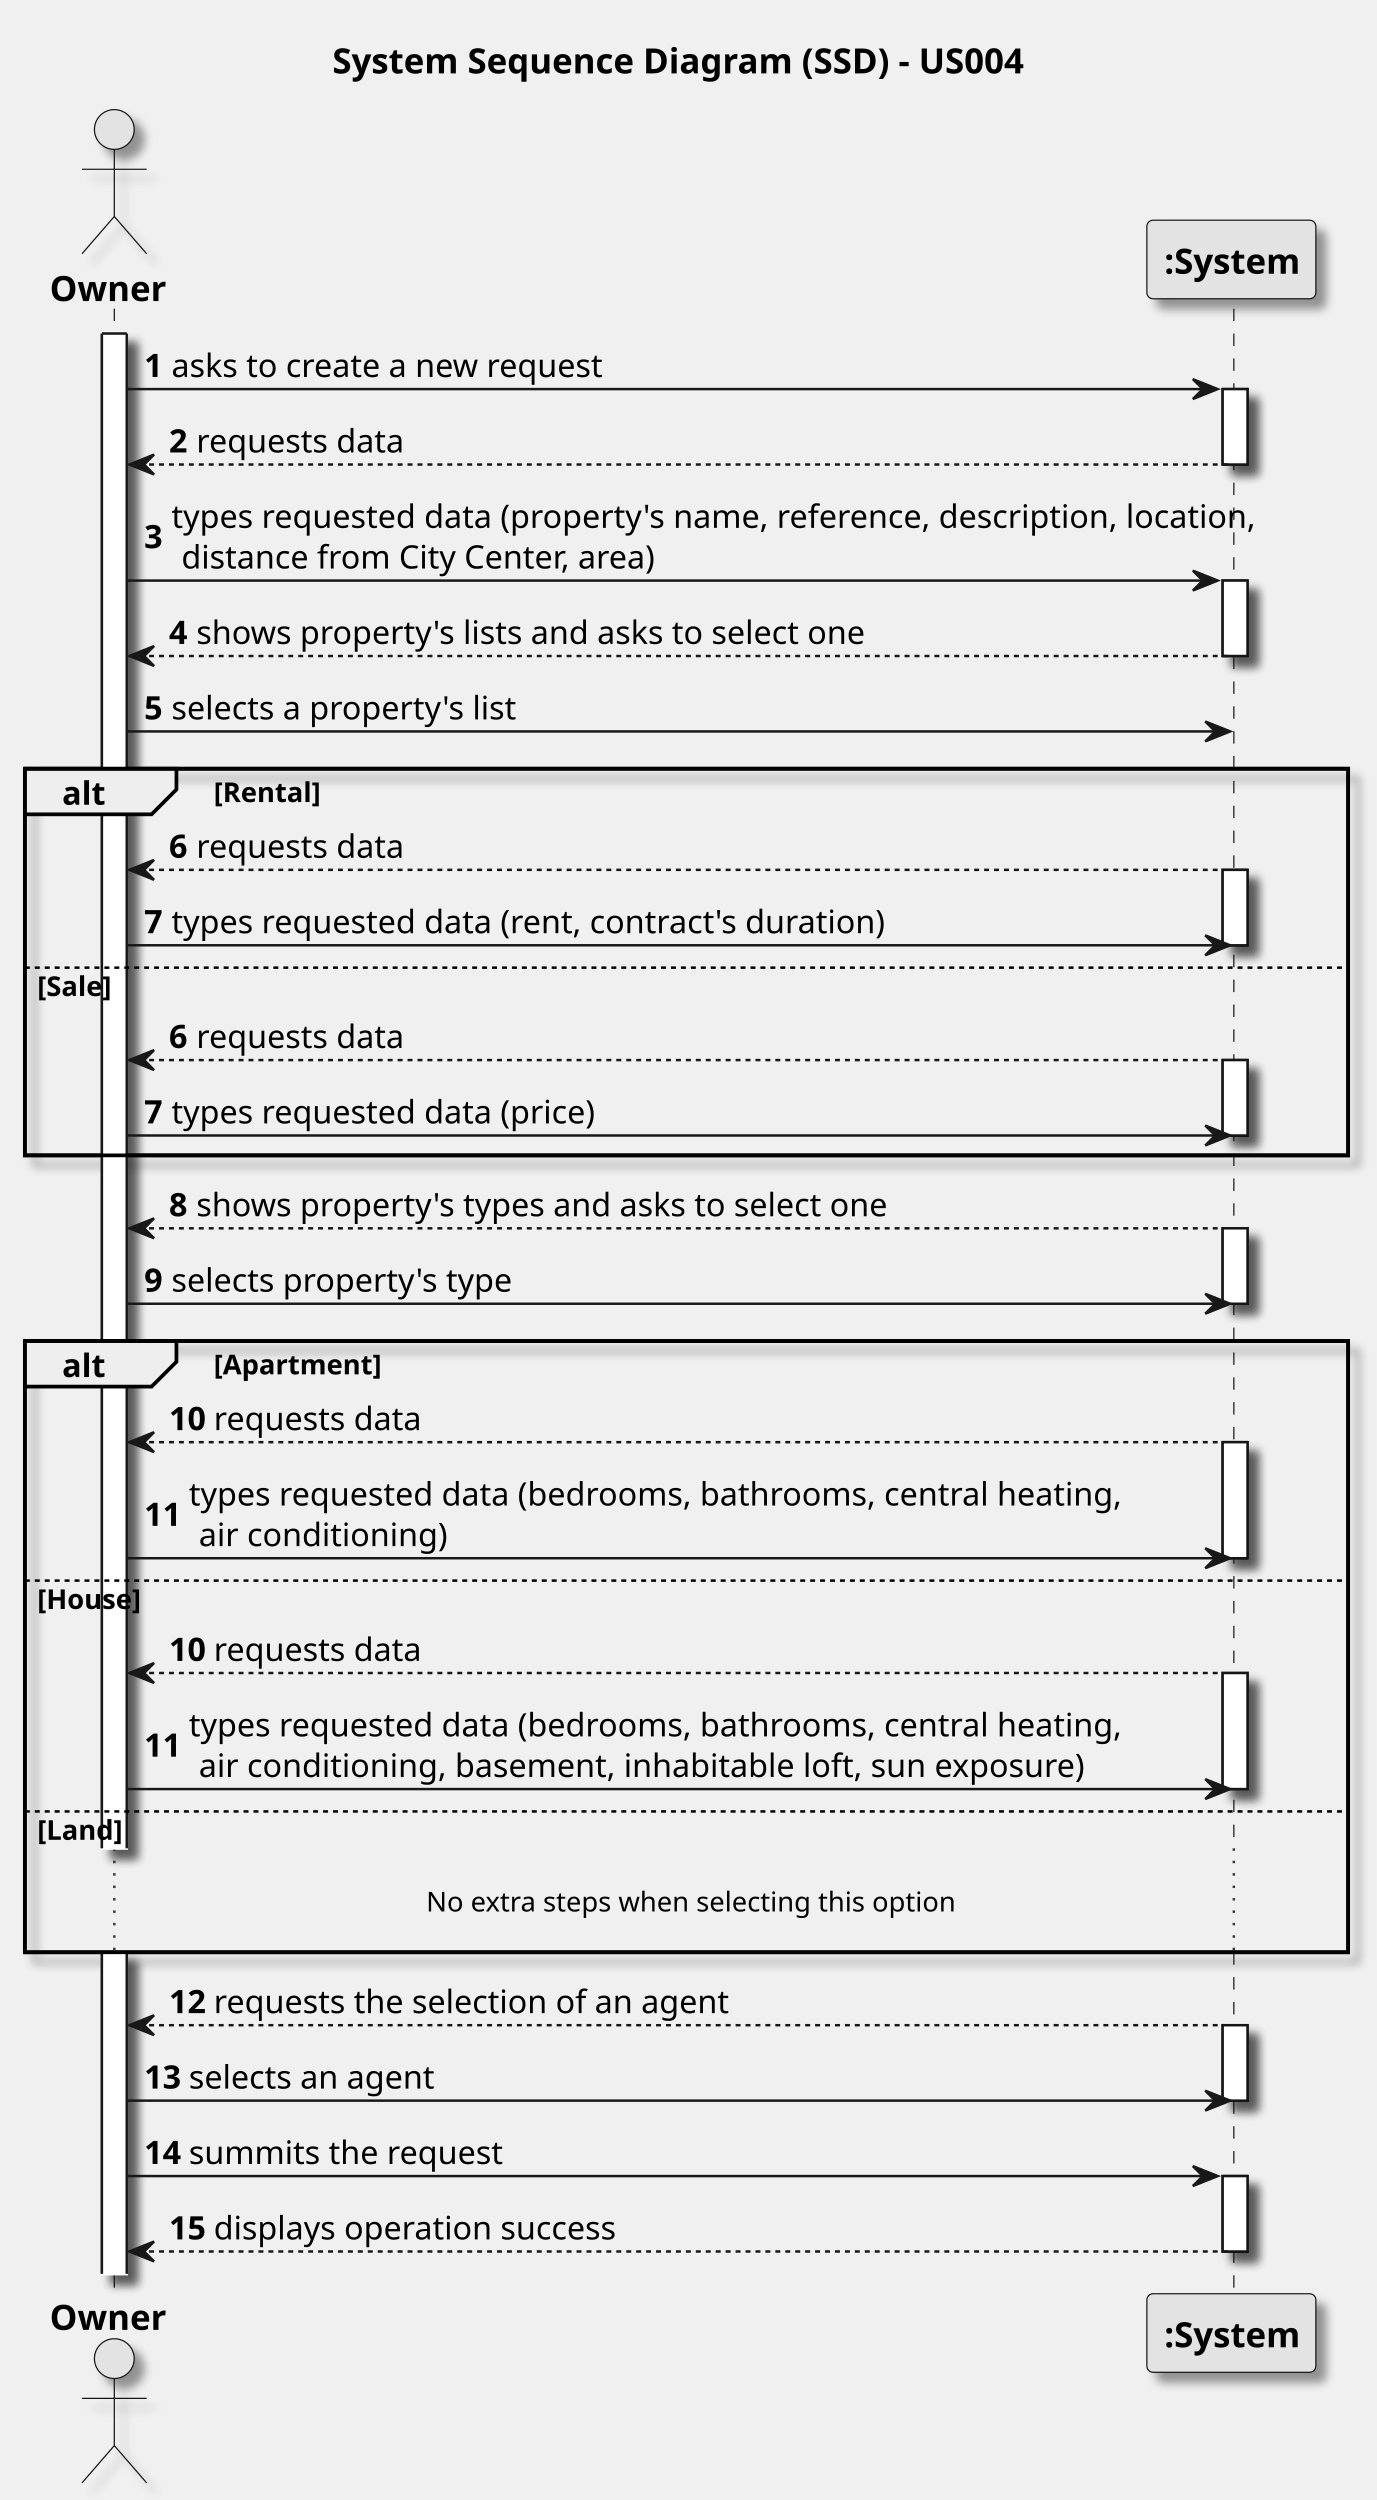
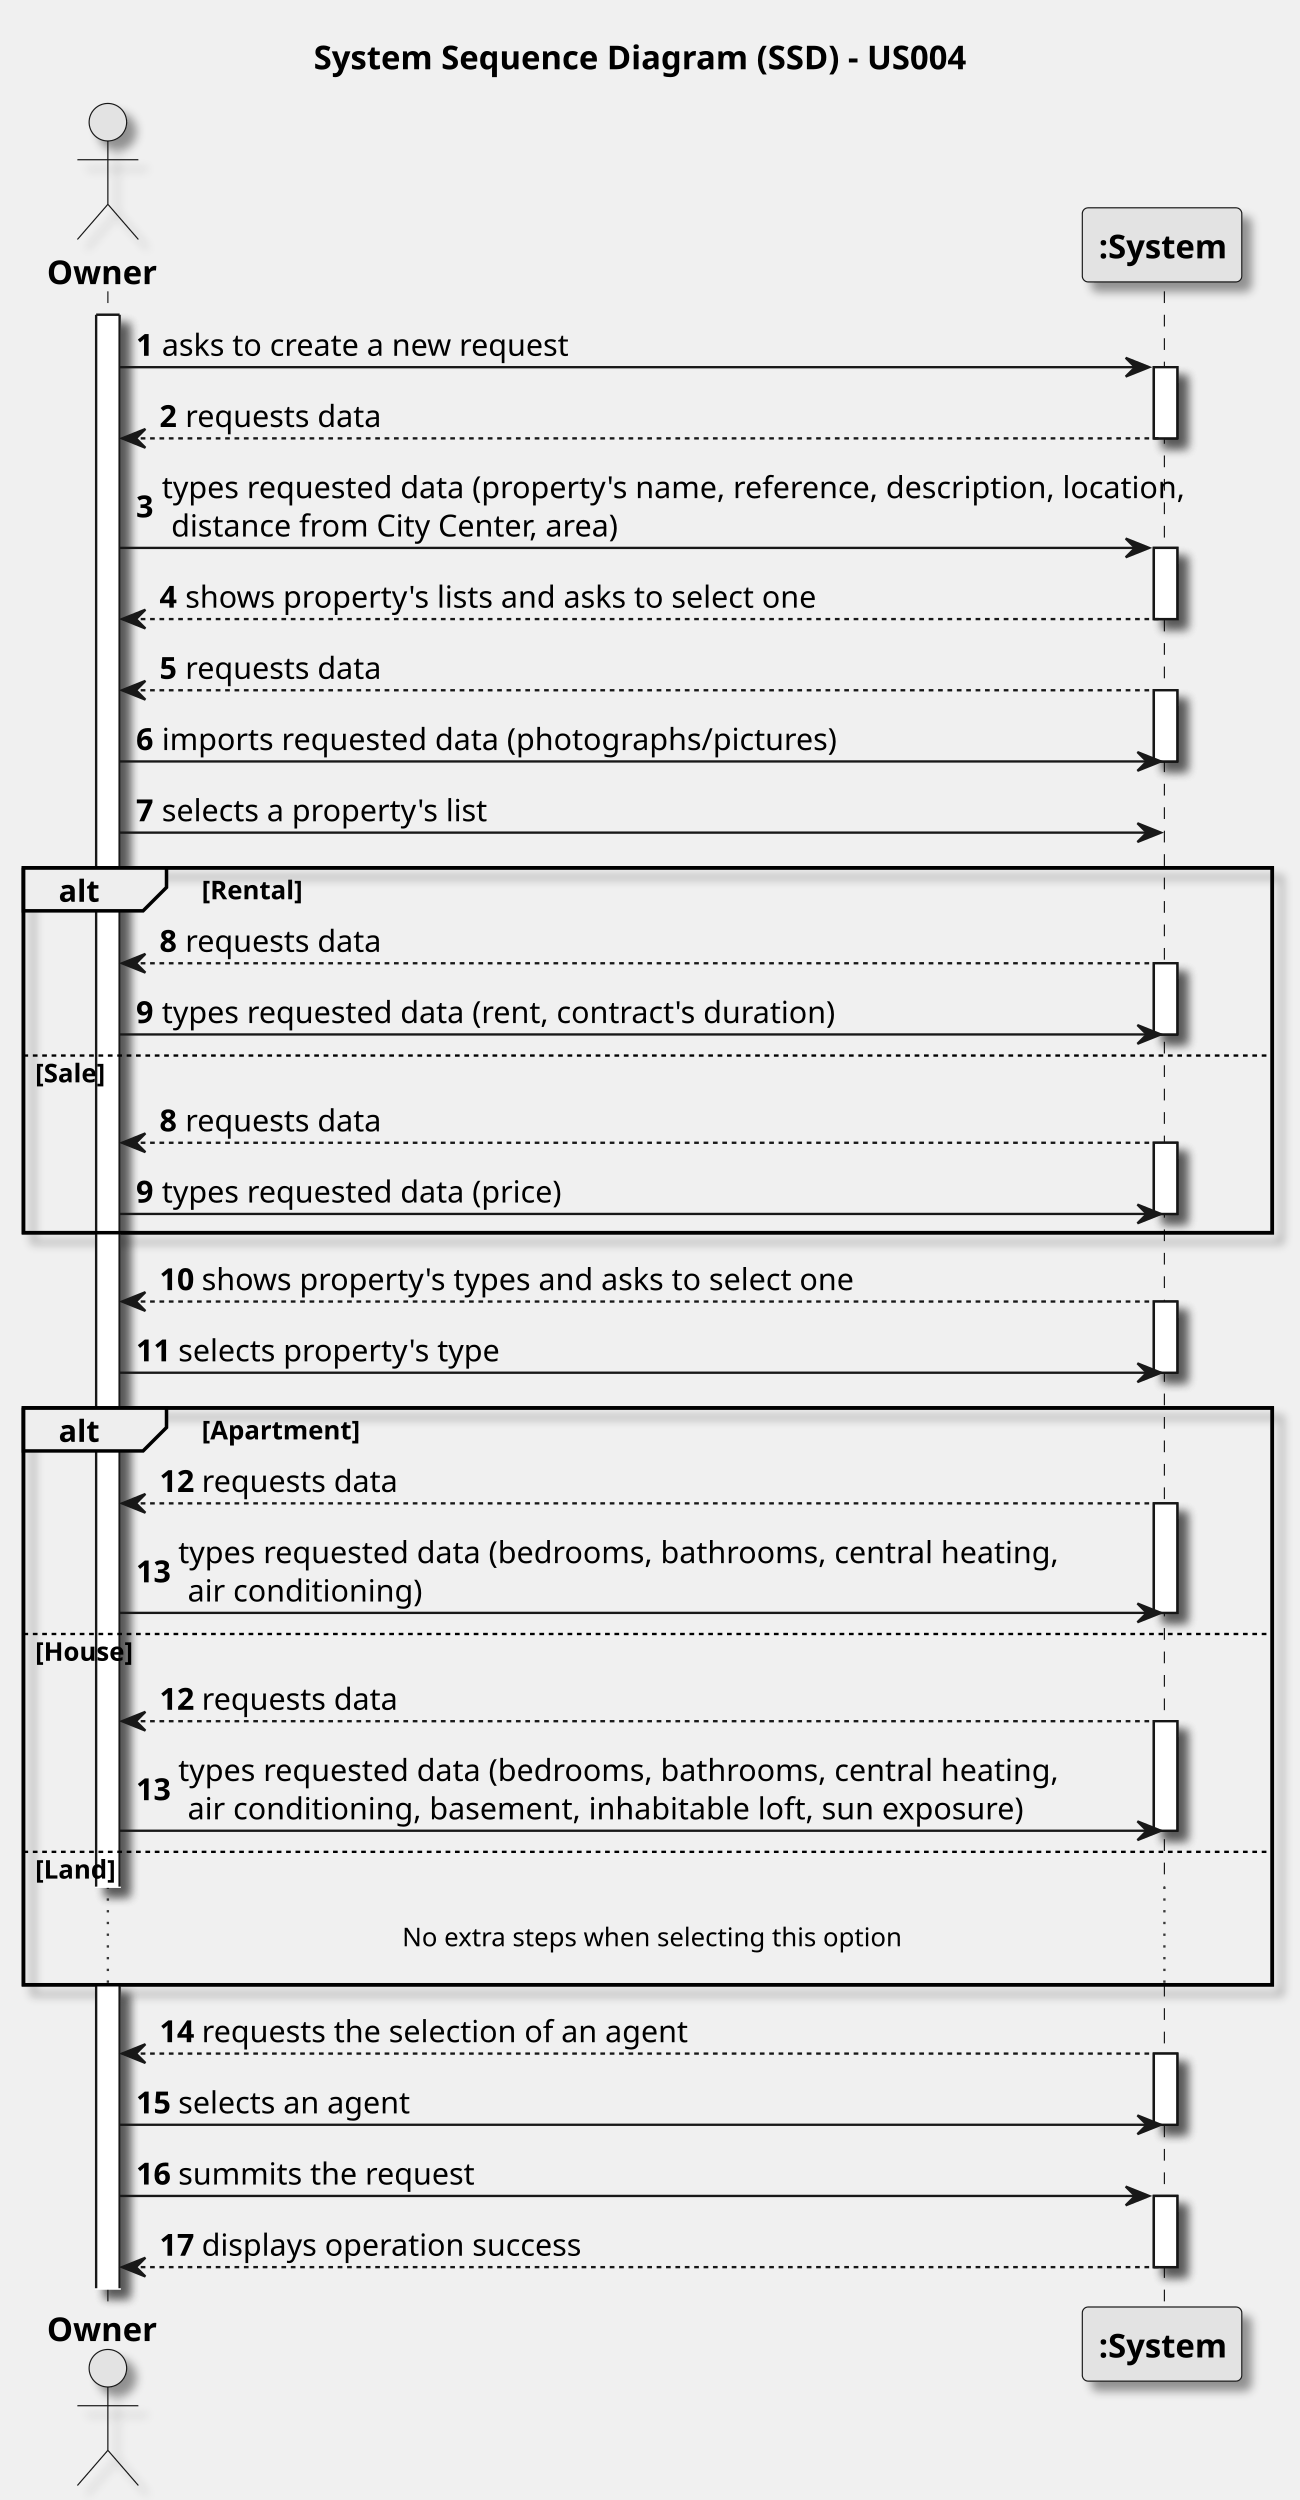
- <svg xmlns="http://www.w3.org/2000/svg" contentStyleType="text/css" height="1006px" preserveAspectRatio="none" style="width:554px;height:1006px;background:#FFFFFF;" version="1.1" viewBox="0 0 554 1006" width="554px" zoomAndPan="magnify">
+ <svg xmlns="http://www.w3.org/2000/svg" contentStyleType="text/css" height="1066px" preserveAspectRatio="none" style="width:554px;height:1066px;background:#FFFFFF;" version="1.1" viewBox="0 0 554 1066" width="554px" zoomAndPan="magnify">
  <defs>
-     <filter height="300%" id="f6d20ltbcani1" width="300%" x="-1" y="-1">
+     <filter height="300%" id="f1ovipc9csqsng" width="300%" x="-1" y="-1">
      <feGaussianBlur result="blurOut" stdDeviation="2.0" />
      <feColorMatrix in="blurOut" result="blurOut2" type="matrix" values="0 0 0 0 0 0 0 0 0 0 0 0 0 0 0 0 0 0 .4 0" />
      <feOffset dx="4.0" dy="4.0" in="blurOut2" result="blurOut3" />
      <feBlend in="SourceGraphic" in2="blurOut3" mode="normal" />
    </filter>
  </defs>
  <g>
    <text fill="#000000" font-family="sans-serif" font-size="14" font-weight="bold" lengthAdjust="spacing" textLength="284" x="133.75" y="29.533">System Sequence Diagram (SSD) - US004</text>
-     <rect fill="#FFFFFF" filter="url(#f6d20ltbcani1)" height="609.539" style="stroke:#FFFFFF;stroke-width:1.0;" width="10" x="41" y="134.219" />
-     <line style="stroke:#181818;stroke-width:1.0;" x1="41" x2="41" y1="134.219" y2="743.758" />
-     <line style="stroke:#181818;stroke-width:1.0;" x1="51" x2="51" y1="134.219" y2="743.758" />
+     <rect fill="#FFFFFF" filter="url(#f1ovipc9csqsng)" height="670.242" style="stroke:#FFFFFF;stroke-width:1.0;" width="10" x="41" y="134.219" />
+     <line style="stroke:#181818;stroke-width:1.0;" x1="41" x2="41" y1="134.219" y2="804.461" />
+     <line style="stroke:#181818;stroke-width:1.0;" x1="51" x2="51" y1="134.219" y2="804.461" />
    <line style="stroke:#181818;stroke-width:1.0;" x1="41" x2="51" y1="134.219" y2="134.219" />
-     <rect fill="#FFFFFF" filter="url(#f6d20ltbcani1)" height="129.406" style="stroke:#FFFFFF;stroke-width:1.0;" width="10" x="41" y="785.594" />
-     <line style="stroke:#181818;stroke-width:1.0;" x1="41" x2="41" y1="785.594" y2="915" />
-     <line style="stroke:#181818;stroke-width:1.0;" x1="51" x2="51" y1="785.594" y2="915" />
-     <rect fill="#FFFFFF" filter="url(#f6d20ltbcani1)" height="30.352" style="stroke:#181818;stroke-width:1.0;" width="10" x="492" y="156.57" />
-     <rect fill="#FFFFFF" filter="url(#f6d20ltbcani1)" height="30.352" style="stroke:#181818;stroke-width:1.0;" width="10" x="492" y="233.625" />
-     <rect fill="#FFFFFF" filter="url(#f6d20ltbcani1)" height="30.352" style="stroke:#181818;stroke-width:1.0;" width="10" x="492" y="350.031" />
-     <rect fill="#FFFFFF" filter="url(#f6d20ltbcani1)" height="30.352" style="stroke:#181818;stroke-width:1.0;" width="10" x="492" y="426.57" />
-     <rect fill="#FFFFFF" filter="url(#f6d20ltbcani1)" height="30.352" style="stroke:#181818;stroke-width:1.0;" width="10" x="492" y="494.273" />
-     <rect fill="#FFFFFF" filter="url(#f6d20ltbcani1)" height="46.703" style="stroke:#181818;stroke-width:1.0;" width="10" x="492" y="580.328" />
-     <rect fill="#FFFFFF" filter="url(#f6d20ltbcani1)" height="46.703" style="stroke:#181818;stroke-width:1.0;" width="10" x="492" y="673.219" />
-     <rect fill="#FFFFFF" filter="url(#f6d20ltbcani1)" height="30.352" style="stroke:#181818;stroke-width:1.0;" width="10" x="492" y="814.945" />
-     <rect fill="#FFFFFF" filter="url(#f6d20ltbcani1)" height="30.352" style="stroke:#181818;stroke-width:1.0;" width="10" x="492" y="875.648" />
-     <rect fill="none" filter="url(#f6d20ltbcani1)" height="155.594" style="stroke:#000000;stroke-width:1.5;" width="532.5" x="10" y="309.328" />
-     <rect fill="none" filter="url(#f6d20ltbcani1)" height="245.969" style="stroke:#000000;stroke-width:1.5;" width="532.5" x="10" y="539.625" />
-     <line style="stroke:#181818;stroke-width:0.5;stroke-dasharray:5.0,5.0;" x1="46" x2="46" y1="124.219" y2="743.758" />
-     <line style="stroke:#383838;stroke-width:1.0;stroke-dasharray:1.0,4.0;" x1="46" x2="46" y1="743.758" y2="785.594" />
-     <line style="stroke:#181818;stroke-width:0.5;stroke-dasharray:5.0,5.0;" x1="46" x2="46" y1="785.594" y2="924" />
-     <line style="stroke:#181818;stroke-width:0.5;stroke-dasharray:5.0,5.0;" x1="496.5" x2="496.5" y1="124.219" y2="743.758" />
-     <line style="stroke:#383838;stroke-width:1.0;stroke-dasharray:1.0,4.0;" x1="496.5" x2="496.5" y1="743.758" y2="785.594" />
-     <line style="stroke:#181818;stroke-width:0.5;stroke-dasharray:5.0,5.0;" x1="496.5" x2="496.5" y1="785.594" y2="924" />
+     <rect fill="#FFFFFF" filter="url(#f1ovipc9csqsng)" height="129.406" style="stroke:#FFFFFF;stroke-width:1.0;" width="10" x="41" y="846.297" />
+     <line style="stroke:#181818;stroke-width:1.0;" x1="41" x2="41" y1="846.297" y2="975.703" />
+     <line style="stroke:#181818;stroke-width:1.0;" x1="51" x2="51" y1="846.297" y2="975.703" />
+     <rect fill="#FFFFFF" filter="url(#f1ovipc9csqsng)" height="30.352" style="stroke:#181818;stroke-width:1.0;" width="10" x="492" y="156.57" />
+     <rect fill="#FFFFFF" filter="url(#f1ovipc9csqsng)" height="30.352" style="stroke:#181818;stroke-width:1.0;" width="10" x="492" y="233.625" />
+     <rect fill="#FFFFFF" filter="url(#f1ovipc9csqsng)" height="30.352" style="stroke:#181818;stroke-width:1.0;" width="10" x="492" y="294.328" />
+     <rect fill="#FFFFFF" filter="url(#f1ovipc9csqsng)" height="30.352" style="stroke:#181818;stroke-width:1.0;" width="10" x="492" y="410.734" />
+     <rect fill="#FFFFFF" filter="url(#f1ovipc9csqsng)" height="30.352" style="stroke:#181818;stroke-width:1.0;" width="10" x="492" y="487.273" />
+     <rect fill="#FFFFFF" filter="url(#f1ovipc9csqsng)" height="30.352" style="stroke:#181818;stroke-width:1.0;" width="10" x="492" y="554.977" />
+     <rect fill="#FFFFFF" filter="url(#f1ovipc9csqsng)" height="46.703" style="stroke:#181818;stroke-width:1.0;" width="10" x="492" y="641.031" />
+     <rect fill="#FFFFFF" filter="url(#f1ovipc9csqsng)" height="46.703" style="stroke:#181818;stroke-width:1.0;" width="10" x="492" y="733.922" />
+     <rect fill="#FFFFFF" filter="url(#f1ovipc9csqsng)" height="30.352" style="stroke:#181818;stroke-width:1.0;" width="10" x="492" y="875.648" />
+     <rect fill="#FFFFFF" filter="url(#f1ovipc9csqsng)" height="30.352" style="stroke:#181818;stroke-width:1.0;" width="10" x="492" y="936.352" />
+     <rect fill="none" filter="url(#f1ovipc9csqsng)" height="155.594" style="stroke:#000000;stroke-width:1.5;" width="532.5" x="10" y="370.031" />
+     <rect fill="none" filter="url(#f1ovipc9csqsng)" height="245.969" style="stroke:#000000;stroke-width:1.5;" width="532.5" x="10" y="600.328" />
+     <line style="stroke:#181818;stroke-width:0.5;stroke-dasharray:5.0,5.0;" x1="46" x2="46" y1="124.219" y2="804.461" />
+     <line style="stroke:#383838;stroke-width:1.0;stroke-dasharray:1.0,4.0;" x1="46" x2="46" y1="804.461" y2="846.297" />
+     <line style="stroke:#181818;stroke-width:0.5;stroke-dasharray:5.0,5.0;" x1="46" x2="46" y1="846.297" y2="984.703" />
+     <line style="stroke:#181818;stroke-width:0.5;stroke-dasharray:5.0,5.0;" x1="496.5" x2="496.5" y1="124.219" y2="804.461" />
+     <line style="stroke:#383838;stroke-width:1.0;stroke-dasharray:1.0,4.0;" x1="496.5" x2="496.5" y1="804.461" y2="846.297" />
+     <line style="stroke:#181818;stroke-width:0.5;stroke-dasharray:5.0,5.0;" x1="496.5" x2="496.5" y1="846.297" y2="984.703" />
    <text fill="#000000" font-family="sans-serif" font-size="14" font-weight="bold" lengthAdjust="spacing" textLength="46" x="20" y="121.143">Owner</text>
-     <ellipse cx="46" cy="52.109" fill="#E3E3E3" filter="url(#f6d20ltbcani1)" rx="8" ry="8" style="stroke:#181818;stroke-width:0.5;" />
-     <path d="M46,60.109 L46,87.109 M33,68.109 L59,68.109 M46,87.109 L33,102.109 M46,87.109 L59,102.109 " fill="none" filter="url(#f6d20ltbcani1)" style="stroke:#181818;stroke-width:0.5;" />
-     <text fill="#000000" font-family="sans-serif" font-size="14" font-weight="bold" lengthAdjust="spacing" textLength="46" x="20" y="937.533">Owner</text>
-     <ellipse cx="46" cy="949.109" fill="#E3E3E3" filter="url(#f6d20ltbcani1)" rx="8" ry="8" style="stroke:#181818;stroke-width:0.5;" />
-     <path d="M46,957.109 L46,984.109 M33,965.109 L59,965.109 M46,984.109 L33,999.109 M46,984.109 L59,999.109 " fill="none" filter="url(#f6d20ltbcani1)" style="stroke:#181818;stroke-width:0.5;" />
-     <rect fill="#E3E3E3" filter="url(#f6d20ltbcani1)" height="31.609" rx="2.5" ry="2.5" style="stroke:#181818;stroke-width:0.5;" width="68" x="461.5" y="88.609" />
+     <ellipse cx="46" cy="52.109" fill="#E3E3E3" filter="url(#f1ovipc9csqsng)" rx="8" ry="8" style="stroke:#181818;stroke-width:0.5;" />
+     <path d="M46,60.109 L46,87.109 M33,68.109 L59,68.109 M46,87.109 L33,102.109 M46,87.109 L59,102.109 " fill="none" filter="url(#f1ovipc9csqsng)" style="stroke:#181818;stroke-width:0.5;" />
+     <text fill="#000000" font-family="sans-serif" font-size="14" font-weight="bold" lengthAdjust="spacing" textLength="46" x="20" y="998.236">Owner</text>
+     <ellipse cx="46" cy="1009.812" fill="#E3E3E3" filter="url(#f1ovipc9csqsng)" rx="8" ry="8" style="stroke:#181818;stroke-width:0.5;" />
+     <path d="M46,1017.812 L46,1044.812 M33,1025.812 L59,1025.812 M46,1044.812 L33,1059.812 M46,1044.812 L59,1059.812 " fill="none" filter="url(#f1ovipc9csqsng)" style="stroke:#181818;stroke-width:0.5;" />
+     <rect fill="#E3E3E3" filter="url(#f1ovipc9csqsng)" height="31.609" rx="2.5" ry="2.5" style="stroke:#181818;stroke-width:0.5;" width="68" x="461.5" y="88.609" />
    <text fill="#000000" font-family="sans-serif" font-size="14" font-weight="bold" lengthAdjust="spacing" textLength="54" x="468.5" y="110.143">:System</text>
-     <rect fill="#E3E3E3" filter="url(#f6d20ltbcani1)" height="31.609" rx="2.5" ry="2.5" style="stroke:#181818;stroke-width:0.5;" width="68" x="461.5" y="923" />
-     <text fill="#000000" font-family="sans-serif" font-size="14" font-weight="bold" lengthAdjust="spacing" textLength="54" x="468.5" y="944.533">:System</text>
-     <rect fill="#FFFFFF" filter="url(#f6d20ltbcani1)" height="609.539" style="stroke:#FFFFFF;stroke-width:1.0;" width="10" x="41" y="134.219" />
-     <line style="stroke:#181818;stroke-width:1.0;" x1="41" x2="41" y1="134.219" y2="743.758" />
-     <line style="stroke:#181818;stroke-width:1.0;" x1="51" x2="51" y1="134.219" y2="743.758" />
+     <rect fill="#E3E3E3" filter="url(#f1ovipc9csqsng)" height="31.609" rx="2.5" ry="2.5" style="stroke:#181818;stroke-width:0.5;" width="68" x="461.5" y="983.703" />
+     <text fill="#000000" font-family="sans-serif" font-size="14" font-weight="bold" lengthAdjust="spacing" textLength="54" x="468.5" y="1005.236">:System</text>
+     <rect fill="#FFFFFF" filter="url(#f1ovipc9csqsng)" height="670.242" style="stroke:#FFFFFF;stroke-width:1.0;" width="10" x="41" y="134.219" />
+     <line style="stroke:#181818;stroke-width:1.0;" x1="41" x2="41" y1="134.219" y2="804.461" />
+     <line style="stroke:#181818;stroke-width:1.0;" x1="51" x2="51" y1="134.219" y2="804.461" />
    <line style="stroke:#181818;stroke-width:1.0;" x1="41" x2="51" y1="134.219" y2="134.219" />
-     <rect fill="#FFFFFF" filter="url(#f6d20ltbcani1)" height="129.406" style="stroke:#FFFFFF;stroke-width:1.0;" width="10" x="41" y="785.594" />
-     <line style="stroke:#181818;stroke-width:1.0;" x1="41" x2="41" y1="785.594" y2="915" />
-     <line style="stroke:#181818;stroke-width:1.0;" x1="51" x2="51" y1="785.594" y2="915" />
-     <rect fill="#FFFFFF" filter="url(#f6d20ltbcani1)" height="30.352" style="stroke:#181818;stroke-width:1.0;" width="10" x="492" y="156.57" />
-     <rect fill="#FFFFFF" filter="url(#f6d20ltbcani1)" height="30.352" style="stroke:#181818;stroke-width:1.0;" width="10" x="492" y="233.625" />
-     <rect fill="#FFFFFF" filter="url(#f6d20ltbcani1)" height="30.352" style="stroke:#181818;stroke-width:1.0;" width="10" x="492" y="350.031" />
-     <rect fill="#FFFFFF" filter="url(#f6d20ltbcani1)" height="30.352" style="stroke:#181818;stroke-width:1.0;" width="10" x="492" y="426.57" />
-     <rect fill="#FFFFFF" filter="url(#f6d20ltbcani1)" height="30.352" style="stroke:#181818;stroke-width:1.0;" width="10" x="492" y="494.273" />
-     <rect fill="#FFFFFF" filter="url(#f6d20ltbcani1)" height="46.703" style="stroke:#181818;stroke-width:1.0;" width="10" x="492" y="580.328" />
-     <rect fill="#FFFFFF" filter="url(#f6d20ltbcani1)" height="46.703" style="stroke:#181818;stroke-width:1.0;" width="10" x="492" y="673.219" />
-     <rect fill="#FFFFFF" filter="url(#f6d20ltbcani1)" height="30.352" style="stroke:#181818;stroke-width:1.0;" width="10" x="492" y="814.945" />
-     <rect fill="#FFFFFF" filter="url(#f6d20ltbcani1)" height="30.352" style="stroke:#181818;stroke-width:1.0;" width="10" x="492" y="875.648" />
+     <rect fill="#FFFFFF" filter="url(#f1ovipc9csqsng)" height="129.406" style="stroke:#FFFFFF;stroke-width:1.0;" width="10" x="41" y="846.297" />
+     <line style="stroke:#181818;stroke-width:1.0;" x1="41" x2="41" y1="846.297" y2="975.703" />
+     <line style="stroke:#181818;stroke-width:1.0;" x1="51" x2="51" y1="846.297" y2="975.703" />
+     <rect fill="#FFFFFF" filter="url(#f1ovipc9csqsng)" height="30.352" style="stroke:#181818;stroke-width:1.0;" width="10" x="492" y="156.57" />
+     <rect fill="#FFFFFF" filter="url(#f1ovipc9csqsng)" height="30.352" style="stroke:#181818;stroke-width:1.0;" width="10" x="492" y="233.625" />
+     <rect fill="#FFFFFF" filter="url(#f1ovipc9csqsng)" height="30.352" style="stroke:#181818;stroke-width:1.0;" width="10" x="492" y="294.328" />
+     <rect fill="#FFFFFF" filter="url(#f1ovipc9csqsng)" height="30.352" style="stroke:#181818;stroke-width:1.0;" width="10" x="492" y="410.734" />
+     <rect fill="#FFFFFF" filter="url(#f1ovipc9csqsng)" height="30.352" style="stroke:#181818;stroke-width:1.0;" width="10" x="492" y="487.273" />
+     <rect fill="#FFFFFF" filter="url(#f1ovipc9csqsng)" height="30.352" style="stroke:#181818;stroke-width:1.0;" width="10" x="492" y="554.977" />
+     <rect fill="#FFFFFF" filter="url(#f1ovipc9csqsng)" height="46.703" style="stroke:#181818;stroke-width:1.0;" width="10" x="492" y="641.031" />
+     <rect fill="#FFFFFF" filter="url(#f1ovipc9csqsng)" height="46.703" style="stroke:#181818;stroke-width:1.0;" width="10" x="492" y="733.922" />
+     <rect fill="#FFFFFF" filter="url(#f1ovipc9csqsng)" height="30.352" style="stroke:#181818;stroke-width:1.0;" width="10" x="492" y="875.648" />
+     <rect fill="#FFFFFF" filter="url(#f1ovipc9csqsng)" height="30.352" style="stroke:#181818;stroke-width:1.0;" width="10" x="492" y="936.352" />
    <polygon fill="#181818" points="480,152.57,490,156.57,480,160.57,484,156.57" style="stroke:#181818;stroke-width:1.0;" />
    <line style="stroke:#181818;stroke-width:1.0;" x1="51" x2="486" y1="156.57" y2="156.57" />
    <text fill="#000000" font-family="sans-serif" font-size="13" font-weight="bold" lengthAdjust="spacing" textLength="7" x="58" y="151.714">1</text>
    <text fill="#000000" font-family="sans-serif" font-size="13" lengthAdjust="spacing" textLength="168" x="69" y="151.714">asks to create a new request</text>
    <polygon fill="#181818" points="62,182.922,52,186.922,62,190.922,58,186.922" style="stroke:#181818;stroke-width:1.0;" />
    <line style="stroke:#181818;stroke-width:1.0;stroke-dasharray:2.0,2.0;" x1="56" x2="496" y1="186.922" y2="186.922" />
    <text fill="#000000" font-family="sans-serif" font-size="13" font-weight="bold" lengthAdjust="spacing" textLength="7" x="68" y="182.065">2</text>
    <text fill="#000000" font-family="sans-serif" font-size="13" lengthAdjust="spacing" textLength="79" x="79" y="182.065">requests data</text>
    <polygon fill="#181818" points="480,229.625,490,233.625,480,237.625,484,233.625" style="stroke:#181818;stroke-width:1.0;" />
    <line style="stroke:#181818;stroke-width:1.0;" x1="51" x2="486" y1="233.625" y2="233.625" />
    <text fill="#000000" font-family="sans-serif" font-size="13" font-weight="bold" lengthAdjust="spacing" textLength="7" x="58" y="220.593">3</text>
    <text fill="#000000" font-family="sans-serif" font-size="13" lengthAdjust="spacing" textLength="411" x="69" y="212.417">types requested data (property's name, reference, description, location,</text>
    <text fill="#000000" font-family="sans-serif" font-size="13" lengthAdjust="spacing" textLength="184" x="73" y="228.769">distance from City Center, area)</text>
    <polygon fill="#181818" points="62,259.977,52,263.977,62,267.977,58,263.977" style="stroke:#181818;stroke-width:1.0;" />
    <line style="stroke:#181818;stroke-width:1.0;stroke-dasharray:2.0,2.0;" x1="56" x2="496" y1="263.977" y2="263.977" />
    <text fill="#000000" font-family="sans-serif" font-size="13" font-weight="bold" lengthAdjust="spacing" textLength="7" x="68" y="259.12">4</text>
    <text fill="#000000" font-family="sans-serif" font-size="13" lengthAdjust="spacing" textLength="261" x="79" y="259.12">shows property's lists and asks to select one</text>
-     <polygon fill="#181818" points="485,290.328,495,294.328,485,298.328,489,294.328" style="stroke:#181818;stroke-width:1.0;" />
-     <line style="stroke:#181818;stroke-width:1.0;" x1="51" x2="491" y1="294.328" y2="294.328" />
-     <text fill="#000000" font-family="sans-serif" font-size="13" font-weight="bold" lengthAdjust="spacing" textLength="7" x="58" y="289.472">5</text>
-     <text fill="#000000" font-family="sans-serif" font-size="13" lengthAdjust="spacing" textLength="134" x="69" y="289.472">selects a property's list</text>
-     <path d="M10,309.328 L71,309.328 L71,317.68 L61,327.68 L10,327.68 L10,309.328 " fill="#EEEEEE" style="stroke:#000000;stroke-width:1.5;" />
-     <rect fill="none" height="155.594" style="stroke:#000000;stroke-width:1.5;" width="532.5" x="10" y="309.328" />
-     <text fill="#000000" font-family="sans-serif" font-size="13" font-weight="bold" lengthAdjust="spacing" textLength="16" x="25" y="323.823">alt</text>
-     <text fill="#000000" font-family="sans-serif" font-size="11" font-weight="bold" lengthAdjust="spacing" textLength="42" x="86" y="322.747">[Rental]</text>
-     <polygon fill="#181818" points="62,346.031,52,350.031,62,354.031,58,350.031" style="stroke:#181818;stroke-width:1.0;" />
-     <line style="stroke:#181818;stroke-width:1.0;stroke-dasharray:2.0,2.0;" x1="56" x2="491" y1="350.031" y2="350.031" />
-     <text fill="#000000" font-family="sans-serif" font-size="13" font-weight="bold" lengthAdjust="spacing" textLength="7" x="68" y="345.175">6</text>
-     <text fill="#000000" font-family="sans-serif" font-size="13" lengthAdjust="spacing" textLength="79" x="79" y="345.175">requests data</text>
-     <polygon fill="#181818" points="485,376.383,495,380.383,485,384.383,489,380.383" style="stroke:#181818;stroke-width:1.0;" />
-     <line style="stroke:#181818;stroke-width:1.0;" x1="51" x2="491" y1="380.383" y2="380.383" />
-     <text fill="#000000" font-family="sans-serif" font-size="13" font-weight="bold" lengthAdjust="spacing" textLength="7" x="58" y="375.526">7</text>
-     <text fill="#000000" font-family="sans-serif" font-size="13" lengthAdjust="spacing" textLength="270" x="69" y="375.526">types requested data (rent, contract's duration)</text>
-     <line style="stroke:#000000;stroke-width:1.0;stroke-dasharray:2.0,2.0;" x1="10" x2="542.5" y1="389.383" y2="389.383" />
-     <text fill="#000000" font-family="sans-serif" font-size="11" font-weight="bold" lengthAdjust="spacing" textLength="31" x="15" y="400.802">[Sale]</text>
-     <polygon fill="#181818" points="62,422.57,52,426.57,62,430.57,58,426.57" style="stroke:#181818;stroke-width:1.0;" />
-     <line style="stroke:#181818;stroke-width:1.0;stroke-dasharray:2.0,2.0;" x1="56" x2="491" y1="426.57" y2="426.57" />
-     <text fill="#000000" font-family="sans-serif" font-size="13" font-weight="bold" lengthAdjust="spacing" textLength="7" x="68" y="421.714">6</text>
-     <text fill="#000000" font-family="sans-serif" font-size="13" lengthAdjust="spacing" textLength="79" x="79" y="421.714">requests data</text>
-     <polygon fill="#181818" points="485,452.922,495,456.922,485,460.922,489,456.922" style="stroke:#181818;stroke-width:1.0;" />
-     <line style="stroke:#181818;stroke-width:1.0;" x1="51" x2="491" y1="456.922" y2="456.922" />
-     <text fill="#000000" font-family="sans-serif" font-size="13" font-weight="bold" lengthAdjust="spacing" textLength="7" x="58" y="452.065">7</text>
-     <text fill="#000000" font-family="sans-serif" font-size="13" lengthAdjust="spacing" textLength="162" x="69" y="452.065">types requested data (price)</text>
-     <polygon fill="#181818" points="62,490.273,52,494.273,62,498.273,58,494.273" style="stroke:#181818;stroke-width:1.0;" />
-     <line style="stroke:#181818;stroke-width:1.0;stroke-dasharray:2.0,2.0;" x1="56" x2="491" y1="494.273" y2="494.273" />
-     <text fill="#000000" font-family="sans-serif" font-size="13" font-weight="bold" lengthAdjust="spacing" textLength="7" x="68" y="489.417">8</text>
-     <text fill="#000000" font-family="sans-serif" font-size="13" lengthAdjust="spacing" textLength="269" x="79" y="489.417">shows property's types and asks to select one</text>
-     <polygon fill="#181818" points="485,520.625,495,524.625,485,528.625,489,524.625" style="stroke:#181818;stroke-width:1.0;" />
-     <line style="stroke:#181818;stroke-width:1.0;" x1="51" x2="491" y1="524.625" y2="524.625" />
-     <text fill="#000000" font-family="sans-serif" font-size="13" font-weight="bold" lengthAdjust="spacing" textLength="7" x="58" y="519.769">9</text>
-     <text fill="#000000" font-family="sans-serif" font-size="13" lengthAdjust="spacing" textLength="131" x="69" y="519.769">selects property's type</text>
-     <path d="M10,539.625 L71,539.625 L71,547.977 L61,557.977 L10,557.977 L10,539.625 " fill="#EEEEEE" style="stroke:#000000;stroke-width:1.5;" />
-     <rect fill="none" height="245.969" style="stroke:#000000;stroke-width:1.5;" width="532.5" x="10" y="539.625" />
-     <text fill="#000000" font-family="sans-serif" font-size="13" font-weight="bold" lengthAdjust="spacing" textLength="16" x="25" y="554.12">alt</text>
-     <text fill="#000000" font-family="sans-serif" font-size="11" font-weight="bold" lengthAdjust="spacing" textLength="67" x="86" y="553.044">[Apartment]</text>
-     <polygon fill="#181818" points="62,576.328,52,580.328,62,584.328,58,580.328" style="stroke:#181818;stroke-width:1.0;" />
-     <line style="stroke:#181818;stroke-width:1.0;stroke-dasharray:2.0,2.0;" x1="56" x2="491" y1="580.328" y2="580.328" />
-     <text fill="#000000" font-family="sans-serif" font-size="13" font-weight="bold" lengthAdjust="spacing" textLength="14" x="68" y="575.472">10</text>
-     <text fill="#000000" font-family="sans-serif" font-size="13" lengthAdjust="spacing" textLength="79" x="86" y="575.472">requests data</text>
-     <polygon fill="#181818" points="485,623.031,495,627.031,485,631.031,489,627.031" style="stroke:#181818;stroke-width:1.0;" />
-     <line style="stroke:#181818;stroke-width:1.0;" x1="51" x2="491" y1="627.031" y2="627.031" />
-     <text fill="#000000" font-family="sans-serif" font-size="13" font-weight="bold" lengthAdjust="spacing" textLength="14" x="58" y="613.999">11</text>
-     <text fill="#000000" font-family="sans-serif" font-size="13" lengthAdjust="spacing" textLength="353" x="76" y="605.823">types requested data (bedrooms, bathrooms, central heating,</text>
-     <text fill="#000000" font-family="sans-serif" font-size="13" lengthAdjust="spacing" textLength="91" x="80" y="622.175">air conditioning)</text>
-     <line style="stroke:#000000;stroke-width:1.0;stroke-dasharray:2.0,2.0;" x1="10" x2="542.5" y1="636.031" y2="636.031" />
-     <text fill="#000000" font-family="sans-serif" font-size="11" font-weight="bold" lengthAdjust="spacing" textLength="43" x="15" y="647.45">[House]</text>
-     <polygon fill="#181818" points="62,669.219,52,673.219,62,677.219,58,673.219" style="stroke:#181818;stroke-width:1.0;" />
-     <line style="stroke:#181818;stroke-width:1.0;stroke-dasharray:2.0,2.0;" x1="56" x2="491" y1="673.219" y2="673.219" />
-     <text fill="#000000" font-family="sans-serif" font-size="13" font-weight="bold" lengthAdjust="spacing" textLength="14" x="68" y="668.362">10</text>
-     <text fill="#000000" font-family="sans-serif" font-size="13" lengthAdjust="spacing" textLength="79" x="86" y="668.362">requests data</text>
-     <polygon fill="#181818" points="485,715.922,495,719.922,485,723.922,489,719.922" style="stroke:#181818;stroke-width:1.0;" />
-     <line style="stroke:#181818;stroke-width:1.0;" x1="51" x2="491" y1="719.922" y2="719.922" />
-     <text fill="#000000" font-family="sans-serif" font-size="13" font-weight="bold" lengthAdjust="spacing" textLength="14" x="58" y="706.89">11</text>
-     <text fill="#000000" font-family="sans-serif" font-size="13" lengthAdjust="spacing" textLength="353" x="76" y="698.714">types requested data (bedrooms, bathrooms, central heating,</text>
-     <text fill="#000000" font-family="sans-serif" font-size="13" lengthAdjust="spacing" textLength="333" x="80" y="715.065">air conditioning, basement, inhabitable loft, sun exposure)</text>
-     <line style="stroke:#000000;stroke-width:1.0;stroke-dasharray:2.0,2.0;" x1="10" x2="542.5" y1="728.922" y2="728.922" />
-     <text fill="#000000" font-family="sans-serif" font-size="11" font-weight="bold" lengthAdjust="spacing" textLength="35" x="15" y="740.341">[Land]</text>
-     <text fill="#000000" font-family="sans-serif" font-size="11" lengthAdjust="spacing" textLength="200" x="171.5" y="769.177">No extra steps when selecting this option</text>
-     <polygon fill="#181818" points="62,810.945,52,814.945,62,818.945,58,814.945" style="stroke:#181818;stroke-width:1.0;" />
-     <line style="stroke:#181818;stroke-width:1.0;stroke-dasharray:2.0,2.0;" x1="56" x2="491" y1="814.945" y2="814.945" />
-     <text fill="#000000" font-family="sans-serif" font-size="13" font-weight="bold" lengthAdjust="spacing" textLength="14" x="68" y="810.089">12</text>
-     <text fill="#000000" font-family="sans-serif" font-size="13" lengthAdjust="spacing" textLength="196" x="86" y="810.089">requests the selection of an agent</text>
-     <polygon fill="#181818" points="485,841.297,495,845.297,485,849.297,489,845.297" style="stroke:#181818;stroke-width:1.0;" />
-     <line style="stroke:#181818;stroke-width:1.0;" x1="51" x2="491" y1="845.297" y2="845.297" />
-     <text fill="#000000" font-family="sans-serif" font-size="13" font-weight="bold" lengthAdjust="spacing" textLength="14" x="58" y="840.44">13</text>
-     <text fill="#000000" font-family="sans-serif" font-size="13" lengthAdjust="spacing" textLength="96" x="76" y="840.44">selects an agent</text>
-     <polygon fill="#181818" points="480,871.648,490,875.648,480,879.648,484,875.648" style="stroke:#181818;stroke-width:1.0;" />
-     <line style="stroke:#181818;stroke-width:1.0;" x1="51" x2="486" y1="875.648" y2="875.648" />
-     <text fill="#000000" font-family="sans-serif" font-size="13" font-weight="bold" lengthAdjust="spacing" textLength="14" x="58" y="870.792">14</text>
-     <text fill="#000000" font-family="sans-serif" font-size="13" lengthAdjust="spacing" textLength="119" x="76" y="870.792">summits the request</text>
-     <polygon fill="#181818" points="62,902,52,906,62,910,58,906" style="stroke:#181818;stroke-width:1.0;" />
-     <line style="stroke:#181818;stroke-width:1.0;stroke-dasharray:2.0,2.0;" x1="56" x2="496" y1="906" y2="906" />
-     <text fill="#000000" font-family="sans-serif" font-size="13" font-weight="bold" lengthAdjust="spacing" textLength="14" x="68" y="901.144">15</text>
-     <text fill="#000000" font-family="sans-serif" font-size="13" lengthAdjust="spacing" textLength="158" x="86" y="901.144">displays operation success</text>
+     <polygon fill="#181818" points="62,290.328,52,294.328,62,298.328,58,294.328" style="stroke:#181818;stroke-width:1.0;" />
+     <line style="stroke:#181818;stroke-width:1.0;stroke-dasharray:2.0,2.0;" x1="56" x2="491" y1="294.328" y2="294.328" />
+     <text fill="#000000" font-family="sans-serif" font-size="13" font-weight="bold" lengthAdjust="spacing" textLength="7" x="68" y="289.472">5</text>
+     <text fill="#000000" font-family="sans-serif" font-size="13" lengthAdjust="spacing" textLength="79" x="79" y="289.472">requests data</text>
+     <polygon fill="#181818" points="485,320.68,495,324.68,485,328.68,489,324.68" style="stroke:#181818;stroke-width:1.0;" />
+     <line style="stroke:#181818;stroke-width:1.0;" x1="51" x2="491" y1="324.68" y2="324.68" />
+     <text fill="#000000" font-family="sans-serif" font-size="13" font-weight="bold" lengthAdjust="spacing" textLength="7" x="58" y="319.823">6</text>
+     <text fill="#000000" font-family="sans-serif" font-size="13" lengthAdjust="spacing" textLength="266" x="69" y="319.823">imports requested data (photographs/pictures)</text>
+     <polygon fill="#181818" points="485,351.031,495,355.031,485,359.031,489,355.031" style="stroke:#181818;stroke-width:1.0;" />
+     <line style="stroke:#181818;stroke-width:1.0;" x1="51" x2="491" y1="355.031" y2="355.031" />
+     <text fill="#000000" font-family="sans-serif" font-size="13" font-weight="bold" lengthAdjust="spacing" textLength="7" x="58" y="350.175">7</text>
+     <text fill="#000000" font-family="sans-serif" font-size="13" lengthAdjust="spacing" textLength="134" x="69" y="350.175">selects a property's list</text>
+     <path d="M10,370.031 L71,370.031 L71,378.383 L61,388.383 L10,388.383 L10,370.031 " fill="#EEEEEE" style="stroke:#000000;stroke-width:1.5;" />
+     <rect fill="none" height="155.594" style="stroke:#000000;stroke-width:1.5;" width="532.5" x="10" y="370.031" />
+     <text fill="#000000" font-family="sans-serif" font-size="13" font-weight="bold" lengthAdjust="spacing" textLength="16" x="25" y="384.526">alt</text>
+     <text fill="#000000" font-family="sans-serif" font-size="11" font-weight="bold" lengthAdjust="spacing" textLength="42" x="86" y="383.45">[Rental]</text>
+     <polygon fill="#181818" points="62,406.734,52,410.734,62,414.734,58,410.734" style="stroke:#181818;stroke-width:1.0;" />
+     <line style="stroke:#181818;stroke-width:1.0;stroke-dasharray:2.0,2.0;" x1="56" x2="491" y1="410.734" y2="410.734" />
+     <text fill="#000000" font-family="sans-serif" font-size="13" font-weight="bold" lengthAdjust="spacing" textLength="7" x="68" y="405.878">8</text>
+     <text fill="#000000" font-family="sans-serif" font-size="13" lengthAdjust="spacing" textLength="79" x="79" y="405.878">requests data</text>
+     <polygon fill="#181818" points="485,437.086,495,441.086,485,445.086,489,441.086" style="stroke:#181818;stroke-width:1.0;" />
+     <line style="stroke:#181818;stroke-width:1.0;" x1="51" x2="491" y1="441.086" y2="441.086" />
+     <text fill="#000000" font-family="sans-serif" font-size="13" font-weight="bold" lengthAdjust="spacing" textLength="7" x="58" y="436.229">9</text>
+     <text fill="#000000" font-family="sans-serif" font-size="13" lengthAdjust="spacing" textLength="270" x="69" y="436.229">types requested data (rent, contract's duration)</text>
+     <line style="stroke:#000000;stroke-width:1.0;stroke-dasharray:2.0,2.0;" x1="10" x2="542.5" y1="450.086" y2="450.086" />
+     <text fill="#000000" font-family="sans-serif" font-size="11" font-weight="bold" lengthAdjust="spacing" textLength="31" x="15" y="461.505">[Sale]</text>
+     <polygon fill="#181818" points="62,483.273,52,487.273,62,491.273,58,487.273" style="stroke:#181818;stroke-width:1.0;" />
+     <line style="stroke:#181818;stroke-width:1.0;stroke-dasharray:2.0,2.0;" x1="56" x2="491" y1="487.273" y2="487.273" />
+     <text fill="#000000" font-family="sans-serif" font-size="13" font-weight="bold" lengthAdjust="spacing" textLength="7" x="68" y="482.417">8</text>
+     <text fill="#000000" font-family="sans-serif" font-size="13" lengthAdjust="spacing" textLength="79" x="79" y="482.417">requests data</text>
+     <polygon fill="#181818" points="485,513.625,495,517.625,485,521.625,489,517.625" style="stroke:#181818;stroke-width:1.0;" />
+     <line style="stroke:#181818;stroke-width:1.0;" x1="51" x2="491" y1="517.625" y2="517.625" />
+     <text fill="#000000" font-family="sans-serif" font-size="13" font-weight="bold" lengthAdjust="spacing" textLength="7" x="58" y="512.769">9</text>
+     <text fill="#000000" font-family="sans-serif" font-size="13" lengthAdjust="spacing" textLength="162" x="69" y="512.769">types requested data (price)</text>
+     <polygon fill="#181818" points="62,550.977,52,554.977,62,558.977,58,554.977" style="stroke:#181818;stroke-width:1.0;" />
+     <line style="stroke:#181818;stroke-width:1.0;stroke-dasharray:2.0,2.0;" x1="56" x2="491" y1="554.977" y2="554.977" />
+     <text fill="#000000" font-family="sans-serif" font-size="13" font-weight="bold" lengthAdjust="spacing" textLength="14" x="68" y="550.12">10</text>
+     <text fill="#000000" font-family="sans-serif" font-size="13" lengthAdjust="spacing" textLength="269" x="86" y="550.12">shows property's types and asks to select one</text>
+     <polygon fill="#181818" points="485,581.328,495,585.328,485,589.328,489,585.328" style="stroke:#181818;stroke-width:1.0;" />
+     <line style="stroke:#181818;stroke-width:1.0;" x1="51" x2="491" y1="585.328" y2="585.328" />
+     <text fill="#000000" font-family="sans-serif" font-size="13" font-weight="bold" lengthAdjust="spacing" textLength="14" x="58" y="580.472">11</text>
+     <text fill="#000000" font-family="sans-serif" font-size="13" lengthAdjust="spacing" textLength="131" x="76" y="580.472">selects property's type</text>
+     <path d="M10,600.328 L71,600.328 L71,608.68 L61,618.68 L10,618.68 L10,600.328 " fill="#EEEEEE" style="stroke:#000000;stroke-width:1.5;" />
+     <rect fill="none" height="245.969" style="stroke:#000000;stroke-width:1.5;" width="532.5" x="10" y="600.328" />
+     <text fill="#000000" font-family="sans-serif" font-size="13" font-weight="bold" lengthAdjust="spacing" textLength="16" x="25" y="614.823">alt</text>
+     <text fill="#000000" font-family="sans-serif" font-size="11" font-weight="bold" lengthAdjust="spacing" textLength="67" x="86" y="613.747">[Apartment]</text>
+     <polygon fill="#181818" points="62,637.031,52,641.031,62,645.031,58,641.031" style="stroke:#181818;stroke-width:1.0;" />
+     <line style="stroke:#181818;stroke-width:1.0;stroke-dasharray:2.0,2.0;" x1="56" x2="491" y1="641.031" y2="641.031" />
+     <text fill="#000000" font-family="sans-serif" font-size="13" font-weight="bold" lengthAdjust="spacing" textLength="14" x="68" y="636.175">12</text>
+     <text fill="#000000" font-family="sans-serif" font-size="13" lengthAdjust="spacing" textLength="79" x="86" y="636.175">requests data</text>
+     <polygon fill="#181818" points="485,683.734,495,687.734,485,691.734,489,687.734" style="stroke:#181818;stroke-width:1.0;" />
+     <line style="stroke:#181818;stroke-width:1.0;" x1="51" x2="491" y1="687.734" y2="687.734" />
+     <text fill="#000000" font-family="sans-serif" font-size="13" font-weight="bold" lengthAdjust="spacing" textLength="14" x="58" y="674.702">13</text>
+     <text fill="#000000" font-family="sans-serif" font-size="13" lengthAdjust="spacing" textLength="353" x="76" y="666.526">types requested data (bedrooms, bathrooms, central heating,</text>
+     <text fill="#000000" font-family="sans-serif" font-size="13" lengthAdjust="spacing" textLength="91" x="80" y="682.878">air conditioning)</text>
+     <line style="stroke:#000000;stroke-width:1.0;stroke-dasharray:2.0,2.0;" x1="10" x2="542.5" y1="696.734" y2="696.734" />
+     <text fill="#000000" font-family="sans-serif" font-size="11" font-weight="bold" lengthAdjust="spacing" textLength="43" x="15" y="708.153">[House]</text>
+     <polygon fill="#181818" points="62,729.922,52,733.922,62,737.922,58,733.922" style="stroke:#181818;stroke-width:1.0;" />
+     <line style="stroke:#181818;stroke-width:1.0;stroke-dasharray:2.0,2.0;" x1="56" x2="491" y1="733.922" y2="733.922" />
+     <text fill="#000000" font-family="sans-serif" font-size="13" font-weight="bold" lengthAdjust="spacing" textLength="14" x="68" y="729.065">12</text>
+     <text fill="#000000" font-family="sans-serif" font-size="13" lengthAdjust="spacing" textLength="79" x="86" y="729.065">requests data</text>
+     <polygon fill="#181818" points="485,776.625,495,780.625,485,784.625,489,780.625" style="stroke:#181818;stroke-width:1.0;" />
+     <line style="stroke:#181818;stroke-width:1.0;" x1="51" x2="491" y1="780.625" y2="780.625" />
+     <text fill="#000000" font-family="sans-serif" font-size="13" font-weight="bold" lengthAdjust="spacing" textLength="14" x="58" y="767.593">13</text>
+     <text fill="#000000" font-family="sans-serif" font-size="13" lengthAdjust="spacing" textLength="353" x="76" y="759.417">types requested data (bedrooms, bathrooms, central heating,</text>
+     <text fill="#000000" font-family="sans-serif" font-size="13" lengthAdjust="spacing" textLength="333" x="80" y="775.769">air conditioning, basement, inhabitable loft, sun exposure)</text>
+     <line style="stroke:#000000;stroke-width:1.0;stroke-dasharray:2.0,2.0;" x1="10" x2="542.5" y1="789.625" y2="789.625" />
+     <text fill="#000000" font-family="sans-serif" font-size="11" font-weight="bold" lengthAdjust="spacing" textLength="35" x="15" y="801.044">[Land]</text>
+     <text fill="#000000" font-family="sans-serif" font-size="11" lengthAdjust="spacing" textLength="200" x="171.5" y="829.88">No extra steps when selecting this option</text>
+     <polygon fill="#181818" points="62,871.648,52,875.648,62,879.648,58,875.648" style="stroke:#181818;stroke-width:1.0;" />
+     <line style="stroke:#181818;stroke-width:1.0;stroke-dasharray:2.0,2.0;" x1="56" x2="491" y1="875.648" y2="875.648" />
+     <text fill="#000000" font-family="sans-serif" font-size="13" font-weight="bold" lengthAdjust="spacing" textLength="14" x="68" y="870.792">14</text>
+     <text fill="#000000" font-family="sans-serif" font-size="13" lengthAdjust="spacing" textLength="196" x="86" y="870.792">requests the selection of an agent</text>
+     <polygon fill="#181818" points="485,902,495,906,485,910,489,906" style="stroke:#181818;stroke-width:1.0;" />
+     <line style="stroke:#181818;stroke-width:1.0;" x1="51" x2="491" y1="906" y2="906" />
+     <text fill="#000000" font-family="sans-serif" font-size="13" font-weight="bold" lengthAdjust="spacing" textLength="14" x="58" y="901.144">15</text>
+     <text fill="#000000" font-family="sans-serif" font-size="13" lengthAdjust="spacing" textLength="96" x="76" y="901.144">selects an agent</text>
+     <polygon fill="#181818" points="480,932.352,490,936.352,480,940.352,484,936.352" style="stroke:#181818;stroke-width:1.0;" />
+     <line style="stroke:#181818;stroke-width:1.0;" x1="51" x2="486" y1="936.352" y2="936.352" />
+     <text fill="#000000" font-family="sans-serif" font-size="13" font-weight="bold" lengthAdjust="spacing" textLength="14" x="58" y="931.495">16</text>
+     <text fill="#000000" font-family="sans-serif" font-size="13" lengthAdjust="spacing" textLength="119" x="76" y="931.495">summits the request</text>
+     <polygon fill="#181818" points="62,962.703,52,966.703,62,970.703,58,966.703" style="stroke:#181818;stroke-width:1.0;" />
+     <line style="stroke:#181818;stroke-width:1.0;stroke-dasharray:2.0,2.0;" x1="56" x2="496" y1="966.703" y2="966.703" />
+     <text fill="#000000" font-family="sans-serif" font-size="13" font-weight="bold" lengthAdjust="spacing" textLength="14" x="68" y="961.847">17</text>
+     <text fill="#000000" font-family="sans-serif" font-size="13" lengthAdjust="spacing" textLength="158" x="86" y="961.847">displays operation success</text>
  </g>
</svg>
